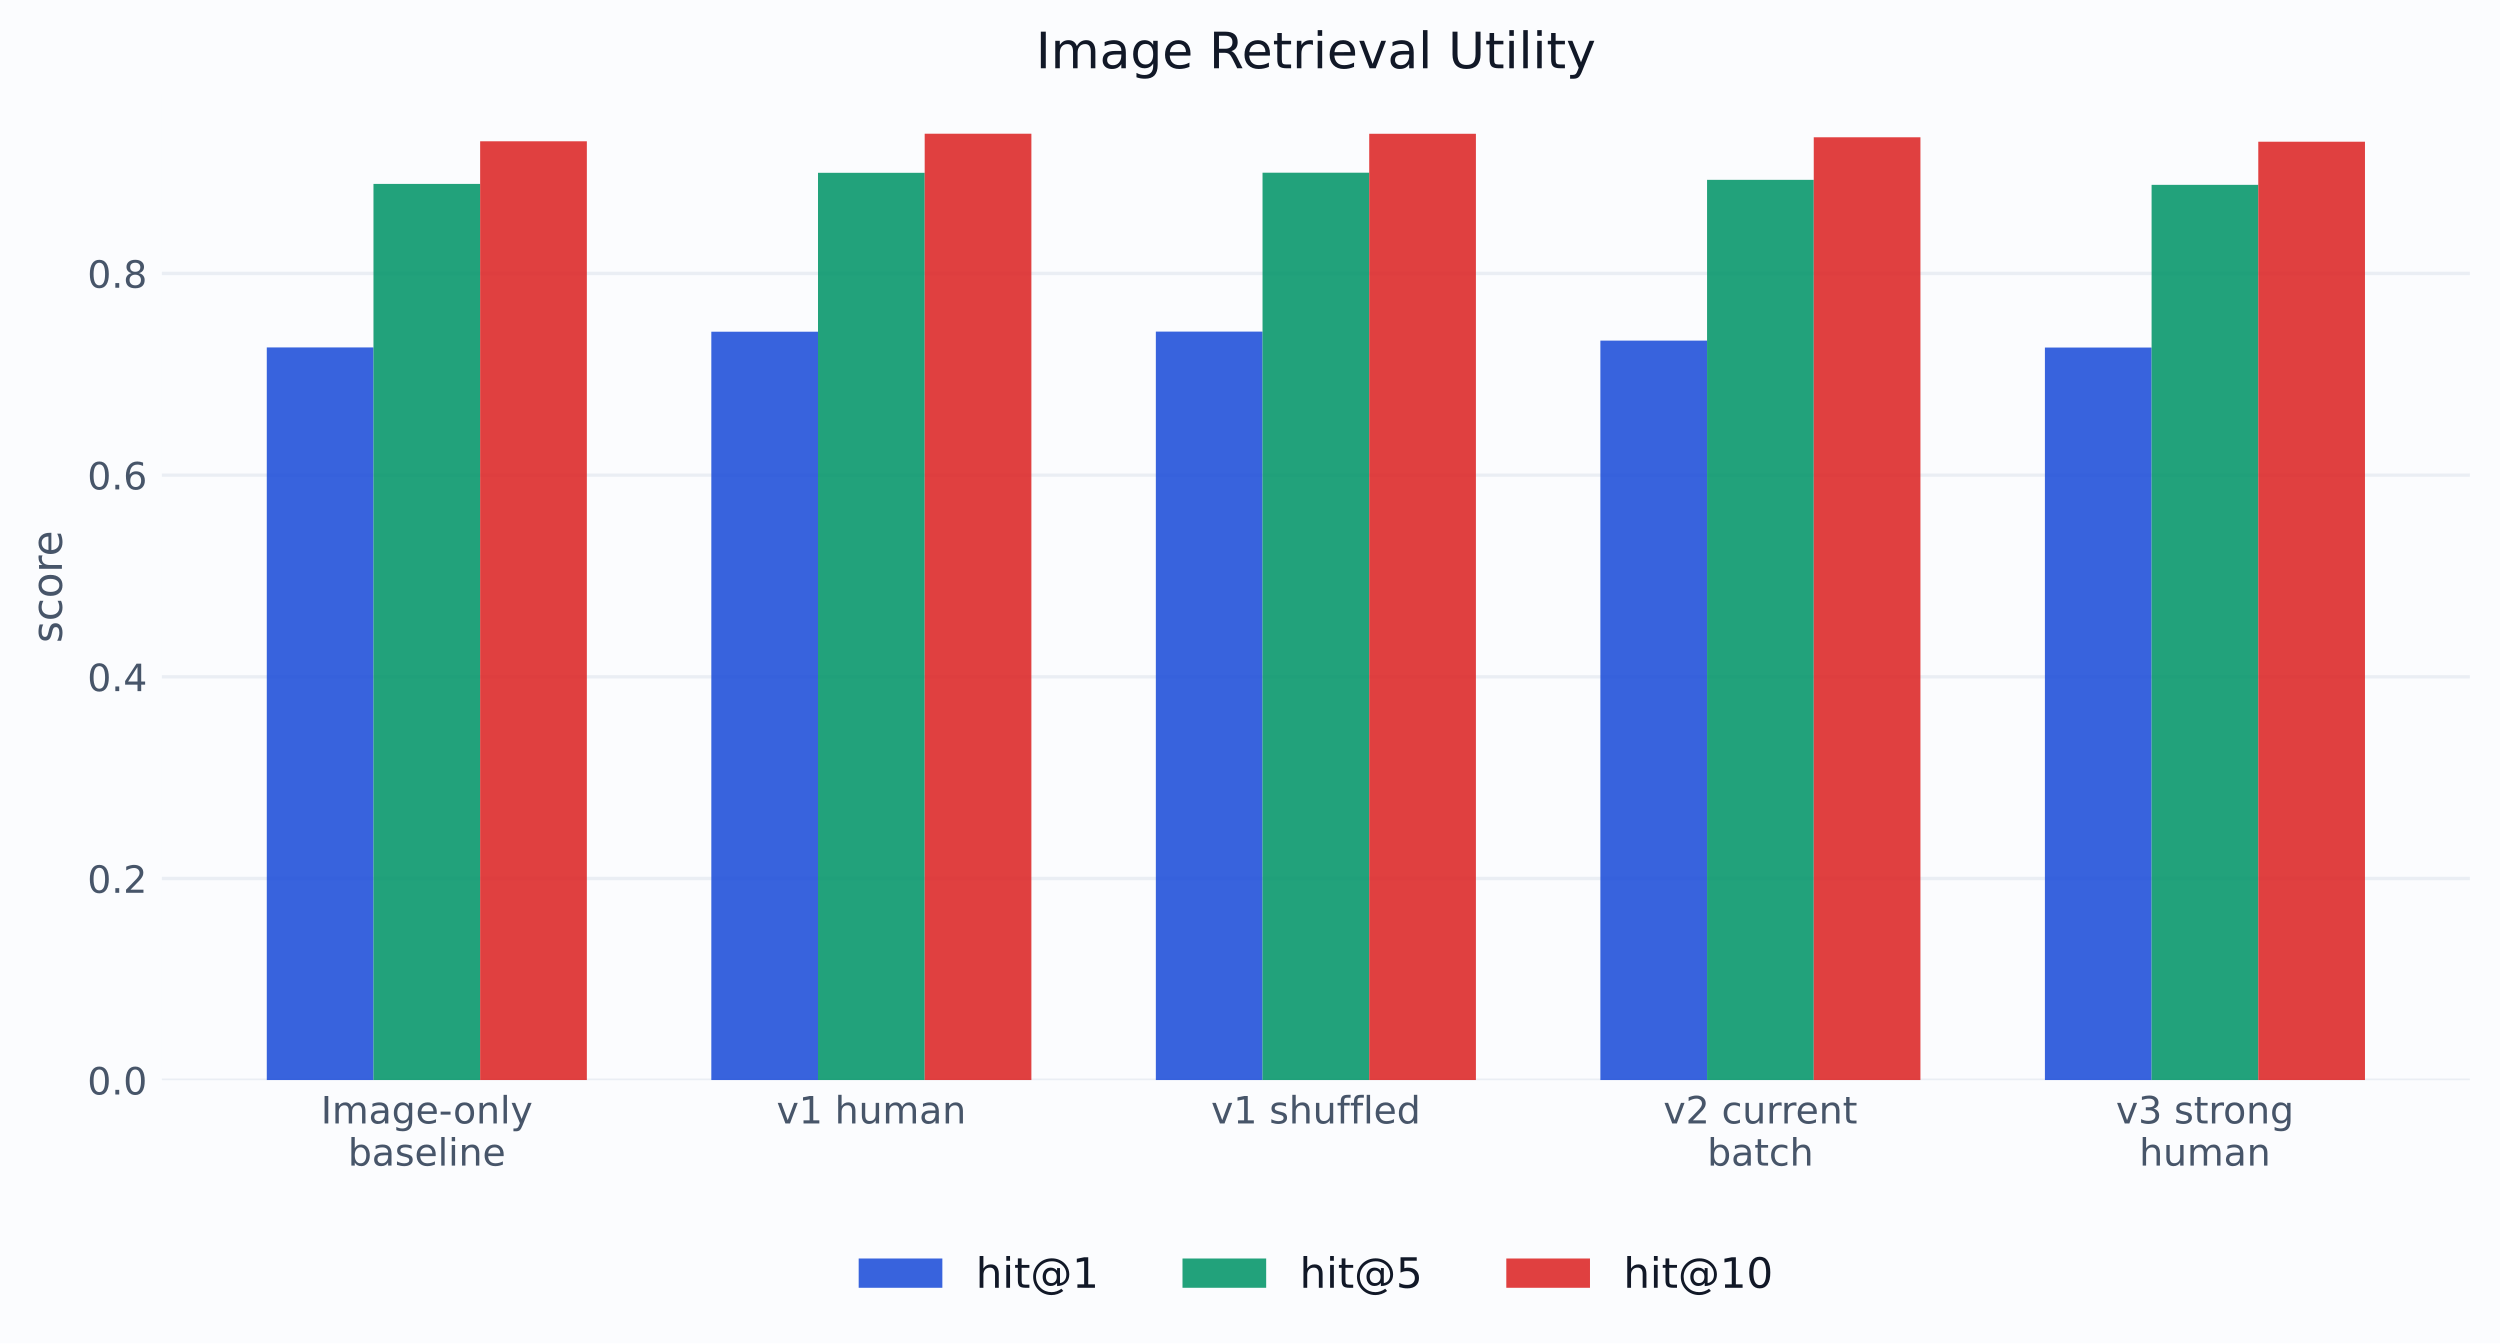
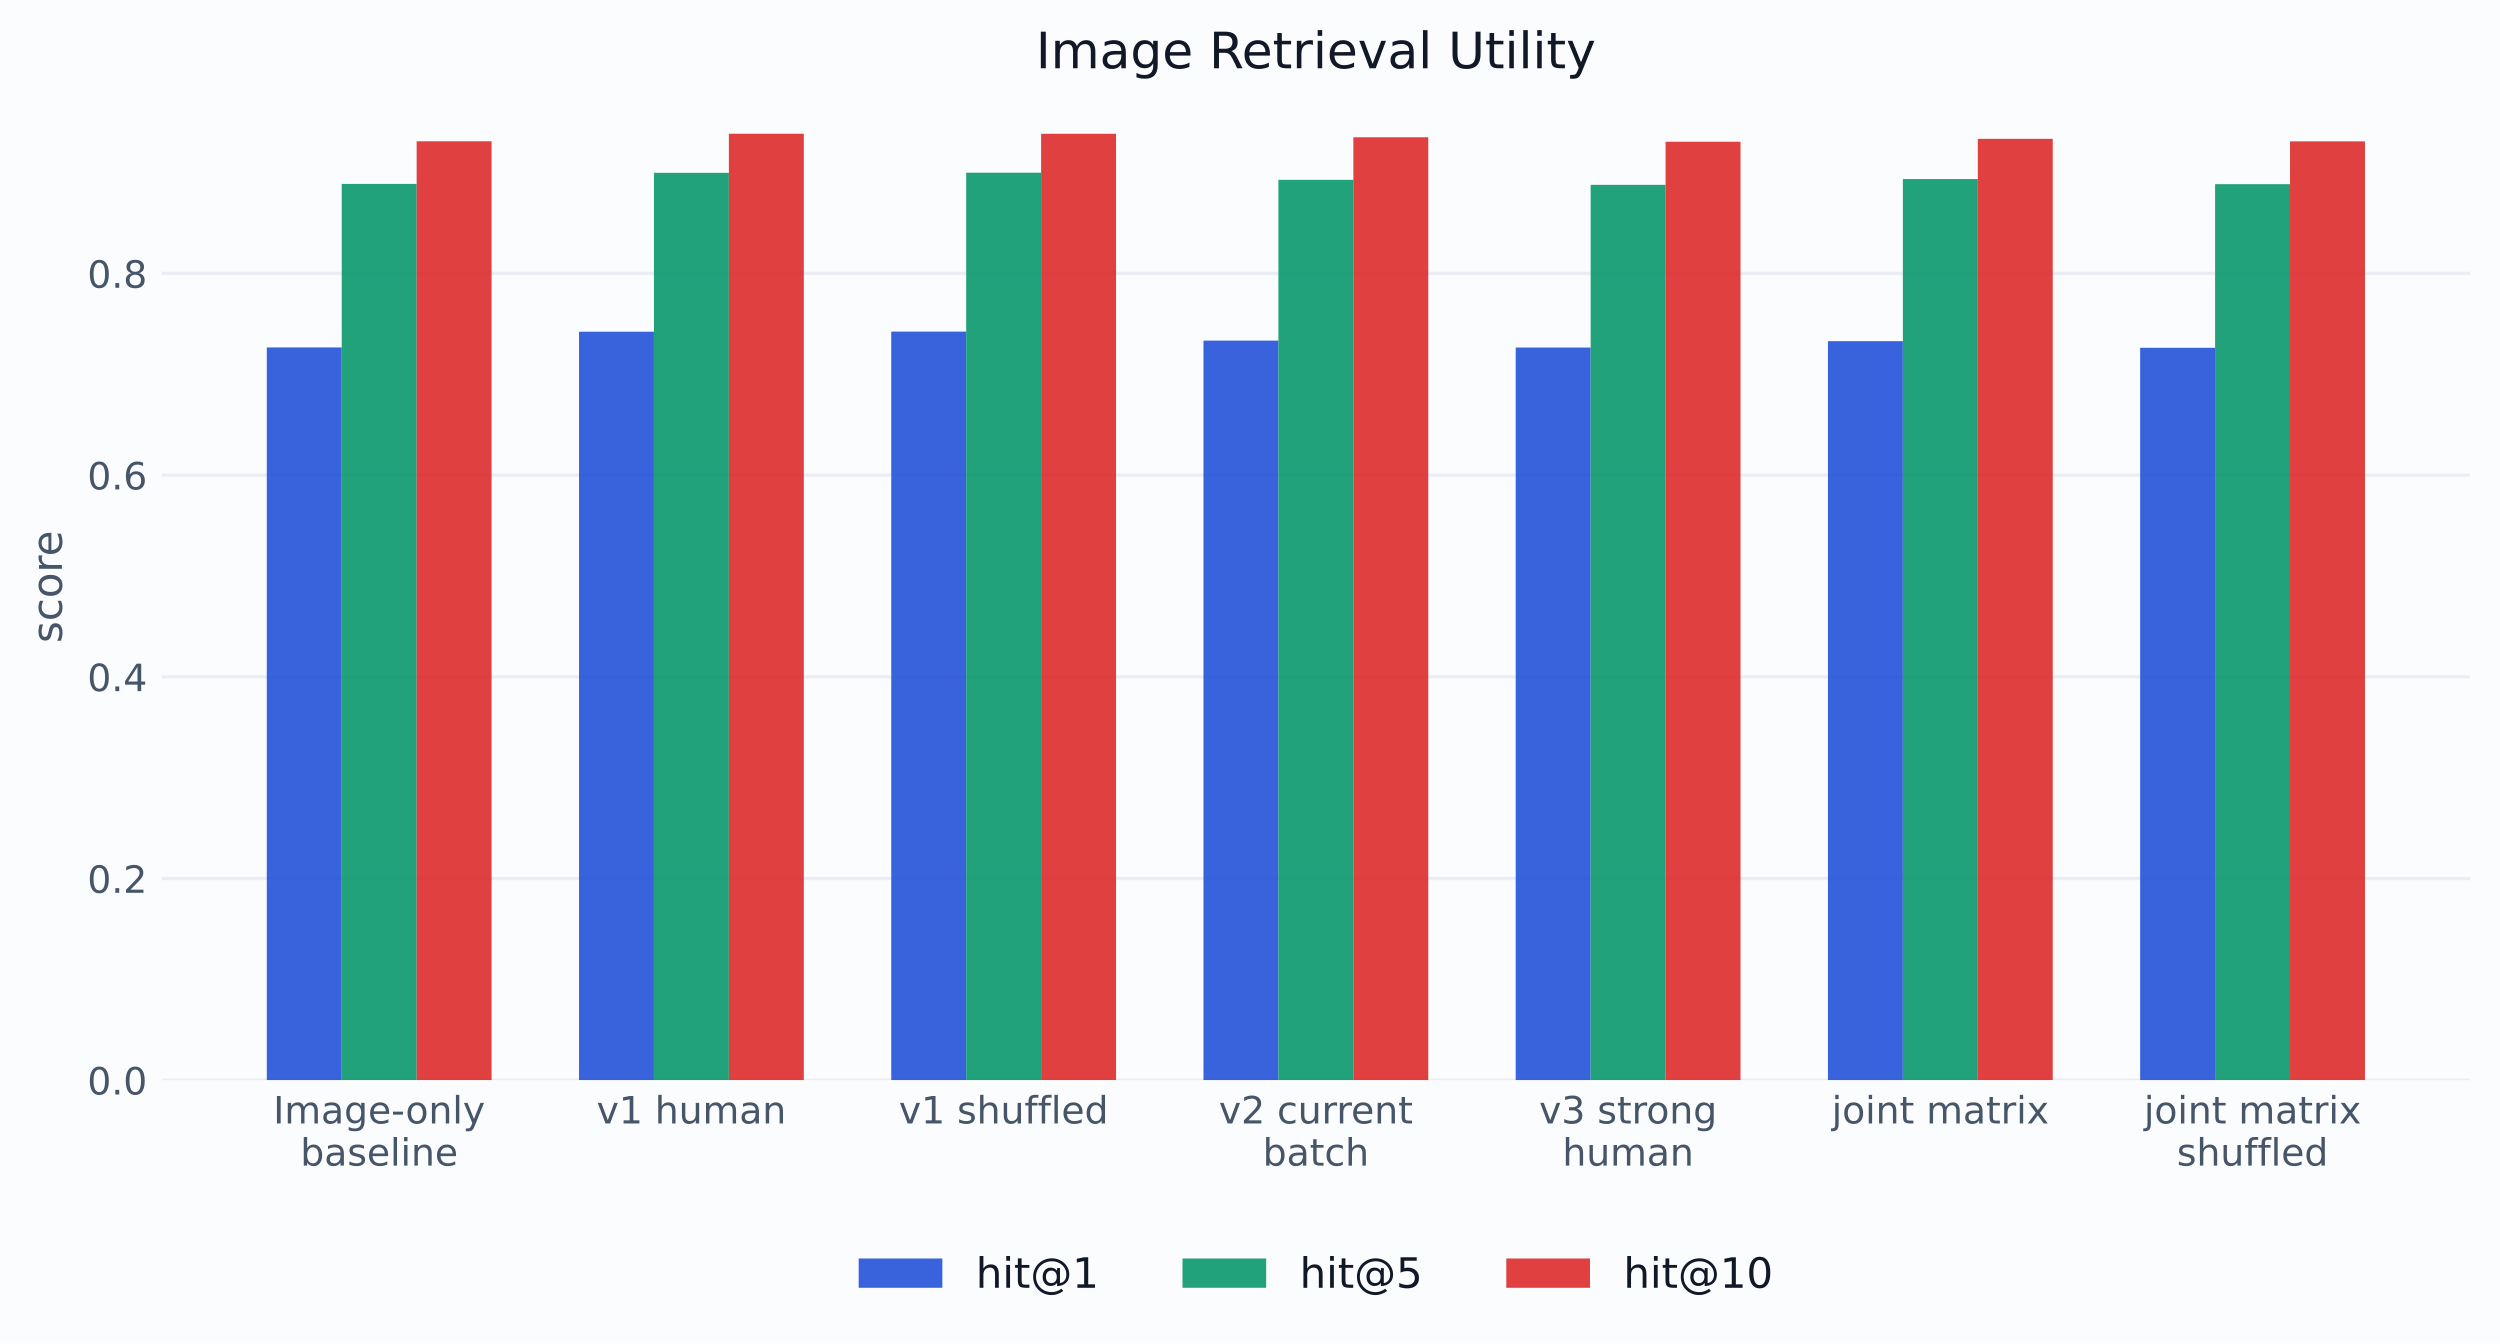
<svg xmlns="http://www.w3.org/2000/svg" xmlns:xlink="http://www.w3.org/1999/xlink" width="597.548pt" height="321.086pt" viewBox="0 0 597.548 321.086" version="1.1">
  <defs>
    <style type="text/css">*{stroke-linejoin: round; stroke-linecap: butt}</style>
  </defs>
  <g id="figure_1">
    <g id="patch_1">
      <path d="M 0 321.086  L 597.548 321.086  L 597.548 0  L 0 0  z " style="fill: #fbfcfe" />
    </g>
    <g id="axes_1">
      <g id="patch_2">
        <path d="M 38.691 258.186  L 590.348 258.186  L 590.348 22.318  L 38.691 22.318  z " style="fill: #fbfcfe" />
      </g>
      <g id="matplotlib.axis_1">
        <g id="xtick_1">
          <g id="line2d_1" />
          <g id="text_1">
-             <g style="fill: #475569" transform="translate(76.69582 268.5248) scale(0.09 -0.09)">
+             <g style="fill: #475569" transform="translate(65.31174 268.5248) scale(0.09 -0.09)">
              <defs>
                <path id="DejaVuSans-49" d="M 628 4666  L 1259 4666  L 1259 0  L 628 0  L 628 4666  z " transform="scale(0.015625)" />
                <path id="DejaVuSans-6d" d="M 3328 2828  Q 3544 3216 3844 3400  Q 4144 3584 4550 3584  Q 5097 3584 5394 3201  Q 5691 2819 5691 2113  L 5691 0  L 5113 0  L 5113 2094  Q 5113 2597 4934 2840  Q 4756 3084 4391 3084  Q 3944 3084 3684 2787  Q 3425 2491 3425 1978  L 3425 0  L 2847 0  L 2847 2094  Q 2847 2600 2669 2842  Q 2491 3084 2119 3084  Q 1678 3084 1418 2786  Q 1159 2488 1159 1978  L 1159 0  L 581 0  L 581 3500  L 1159 3500  L 1159 2956  Q 1356 3278 1631 3431  Q 1906 3584 2284 3584  Q 2666 3584 2933 3390  Q 3200 3197 3328 2828  z " transform="scale(0.015625)" />
                <path id="DejaVuSans-61" d="M 2194 1759  Q 1497 1759 1228 1600  Q 959 1441 959 1056  Q 959 750 1161 570  Q 1363 391 1709 391  Q 2188 391 2477 730  Q 2766 1069 2766 1631  L 2766 1759  L 2194 1759  z M 3341 1997  L 3341 0  L 2766 0  L 2766 531  Q 2569 213 2275 61  Q 1981 -91 1556 -91  Q 1019 -91 701 211  Q 384 513 384 1019  Q 384 1609 779 1909  Q 1175 2209 1959 2209  L 2766 2209  L 2766 2266  Q 2766 2663 2505 2880  Q 2244 3097 1772 3097  Q 1472 3097 1187 3025  Q 903 2953 641 2809  L 641 3341  Q 956 3463 1253 3523  Q 1550 3584 1831 3584  Q 2591 3584 2966 3190  Q 3341 2797 3341 1997  z " transform="scale(0.015625)" />
                <path id="DejaVuSans-67" d="M 2906 1791  Q 2906 2416 2648 2759  Q 2391 3103 1925 3103  Q 1463 3103 1205 2759  Q 947 2416 947 1791  Q 947 1169 1205 825  Q 1463 481 1925 481  Q 2391 481 2648 825  Q 2906 1169 2906 1791  z M 3481 434  Q 3481 -459 3084 -895  Q 2688 -1331 1869 -1331  Q 1566 -1331 1297 -1286  Q 1028 -1241 775 -1147  L 775 -588  Q 1028 -725 1275 -790  Q 1522 -856 1778 -856  Q 2344 -856 2625 -561  Q 2906 -266 2906 331  L 2906 616  Q 2728 306 2450 153  Q 2172 0 1784 0  Q 1141 0 747 490  Q 353 981 353 1791  Q 353 2603 747 3093  Q 1141 3584 1784 3584  Q 2172 3584 2450 3431  Q 2728 3278 2906 2969  L 2906 3500  L 3481 3500  L 3481 434  z " transform="scale(0.015625)" />
                <path id="DejaVuSans-65" d="M 3597 1894  L 3597 1613  L 953 1613  Q 991 1019 1311 708  Q 1631 397 2203 397  Q 2534 397 2845 478  Q 3156 559 3463 722  L 3463 178  Q 3153 47 2828 -22  Q 2503 -91 2169 -91  Q 1331 -91 842 396  Q 353 884 353 1716  Q 353 2575 817 3079  Q 1281 3584 2069 3584  Q 2775 3584 3186 3129  Q 3597 2675 3597 1894  z M 3022 2063  Q 3016 2534 2758 2815  Q 2500 3097 2075 3097  Q 1594 3097 1305 2825  Q 1016 2553 972 2059  L 3022 2063  z " transform="scale(0.015625)" />
                <path id="DejaVuSans-2d" d="M 313 2009  L 1997 2009  L 1997 1497  L 313 1497  L 313 2009  z " transform="scale(0.015625)" />
                <path id="DejaVuSans-6f" d="M 1959 3097  Q 1497 3097 1228 2736  Q 959 2375 959 1747  Q 959 1119 1226 758  Q 1494 397 1959 397  Q 2419 397 2687 759  Q 2956 1122 2956 1747  Q 2956 2369 2687 2733  Q 2419 3097 1959 3097  z M 1959 3584  Q 2709 3584 3137 3096  Q 3566 2609 3566 1747  Q 3566 888 3137 398  Q 2709 -91 1959 -91  Q 1206 -91 779 398  Q 353 888 353 1747  Q 353 2609 779 3096  Q 1206 3584 1959 3584  z " transform="scale(0.015625)" />
                <path id="DejaVuSans-6e" d="M 3513 2113  L 3513 0  L 2938 0  L 2938 2094  Q 2938 2591 2744 2837  Q 2550 3084 2163 3084  Q 1697 3084 1428 2787  Q 1159 2491 1159 1978  L 1159 0  L 581 0  L 581 3500  L 1159 3500  L 1159 2956  Q 1366 3272 1645 3428  Q 1925 3584 2291 3584  Q 2894 3584 3203 3211  Q 3513 2838 3513 2113  z " transform="scale(0.015625)" />
                <path id="DejaVuSans-6c" d="M 603 4863  L 1178 4863  L 1178 0  L 603 0  L 603 4863  z " transform="scale(0.015625)" />
                <path id="DejaVuSans-79" d="M 2059 -325  Q 1816 -950 1584 -1140  Q 1353 -1331 966 -1331  L 506 -1331  L 506 -850  L 844 -850  Q 1081 -850 1212 -737  Q 1344 -625 1503 -206  L 1606 56  L 191 3500  L 800 3500  L 1894 763  L 2988 3500  L 3597 3500  L 2059 -325  z " transform="scale(0.015625)" />
              </defs>
              <use xlink:href="#DejaVuSans-49" />
              <use xlink:href="#DejaVuSans-6d" transform="translate(29.49219 0)" />
              <use xlink:href="#DejaVuSans-61" transform="translate(126.9043 0)" />
              <use xlink:href="#DejaVuSans-67" transform="translate(188.1836 0)" />
              <use xlink:href="#DejaVuSans-65" transform="translate(251.6602 0)" />
              <use xlink:href="#DejaVuSans-2d" transform="translate(313.1836 0)" />
              <use xlink:href="#DejaVuSans-6f" transform="translate(351.1426 0)" />
              <use xlink:href="#DejaVuSans-6e" transform="translate(412.3242 0)" />
              <use xlink:href="#DejaVuSans-6c" transform="translate(475.7031 0)" />
              <use xlink:href="#DejaVuSans-79" transform="translate(503.4863 0)" />
            </g>
-             <g style="fill: #475569" transform="translate(83.16809 278.6028) scale(0.09 -0.09)">
+             <g style="fill: #475569" transform="translate(71.78401 278.6028) scale(0.09 -0.09)">
              <defs>
                <path id="DejaVuSans-62" d="M 3116 1747  Q 3116 2381 2855 2742  Q 2594 3103 2138 3103  Q 1681 3103 1420 2742  Q 1159 2381 1159 1747  Q 1159 1113 1420 752  Q 1681 391 2138 391  Q 2594 391 2855 752  Q 3116 1113 3116 1747  z M 1159 2969  Q 1341 3281 1617 3432  Q 1894 3584 2278 3584  Q 2916 3584 3314 3078  Q 3713 2572 3713 1747  Q 3713 922 3314 415  Q 2916 -91 2278 -91  Q 1894 -91 1617 61  Q 1341 213 1159 525  L 1159 0  L 581 0  L 581 4863  L 1159 4863  L 1159 2969  z " transform="scale(0.015625)" />
                <path id="DejaVuSans-73" d="M 2834 3397  L 2834 2853  Q 2591 2978 2328 3040  Q 2066 3103 1784 3103  Q 1356 3103 1142 2972  Q 928 2841 928 2578  Q 928 2378 1081 2264  Q 1234 2150 1697 2047  L 1894 2003  Q 2506 1872 2764 1633  Q 3022 1394 3022 966  Q 3022 478 2636 193  Q 2250 -91 1575 -91  Q 1294 -91 989 -36  Q 684 19 347 128  L 347 722  Q 666 556 975 473  Q 1284 391 1588 391  Q 1994 391 2212 530  Q 2431 669 2431 922  Q 2431 1156 2273 1281  Q 2116 1406 1581 1522  L 1381 1569  Q 847 1681 609 1914  Q 372 2147 372 2553  Q 372 3047 722 3315  Q 1072 3584 1716 3584  Q 2034 3584 2315 3537  Q 2597 3491 2834 3397  z " transform="scale(0.015625)" />
                <path id="DejaVuSans-69" d="M 603 3500  L 1178 3500  L 1178 0  L 603 0  L 603 3500  z M 603 4863  L 1178 4863  L 1178 4134  L 603 4134  L 603 4863  z " transform="scale(0.015625)" />
              </defs>
              <use xlink:href="#DejaVuSans-62" />
              <use xlink:href="#DejaVuSans-61" transform="translate(63.47656 0)" />
              <use xlink:href="#DejaVuSans-73" transform="translate(124.7559 0)" />
              <use xlink:href="#DejaVuSans-65" transform="translate(176.8555 0)" />
              <use xlink:href="#DejaVuSans-6c" transform="translate(238.3789 0)" />
              <use xlink:href="#DejaVuSans-69" transform="translate(266.1621 0)" />
              <use xlink:href="#DejaVuSans-6e" transform="translate(293.9453 0)" />
              <use xlink:href="#DejaVuSans-65" transform="translate(357.3242 0)" />
            </g>
          </g>
        </g>
        <g id="xtick_2">
          <g id="line2d_2" />
          <g id="text_2">
-             <g style="fill: #475569" transform="translate(185.6149 268.5248) scale(0.09 -0.09)">
+             <g style="fill: #475569" transform="translate(142.6083 268.5248) scale(0.09 -0.09)">
              <defs>
                <path id="DejaVuSans-76" d="M 191 3500  L 800 3500  L 1894 563  L 2988 3500  L 3597 3500  L 2284 0  L 1503 0  L 191 3500  z " transform="scale(0.015625)" />
                <path id="DejaVuSans-31" d="M 794 531  L 1825 531  L 1825 4091  L 703 3866  L 703 4441  L 1819 4666  L 2450 4666  L 2450 531  L 3481 531  L 3481 0  L 794 0  L 794 531  z " transform="scale(0.015625)" />
                <path id="DejaVuSans-20" transform="scale(0.015625)" />
                <path id="DejaVuSans-68" d="M 3513 2113  L 3513 0  L 2938 0  L 2938 2094  Q 2938 2591 2744 2837  Q 2550 3084 2163 3084  Q 1697 3084 1428 2787  Q 1159 2491 1159 1978  L 1159 0  L 581 0  L 581 4863  L 1159 4863  L 1159 2956  Q 1366 3272 1645 3428  Q 1925 3584 2291 3584  Q 2894 3584 3203 3211  Q 3513 2838 3513 2113  z " transform="scale(0.015625)" />
                <path id="DejaVuSans-75" d="M 544 1381  L 544 3500  L 1119 3500  L 1119 1403  Q 1119 906 1312 657  Q 1506 409 1894 409  Q 2359 409 2629 706  Q 2900 1003 2900 1516  L 2900 3500  L 3475 3500  L 3475 0  L 2900 0  L 2900 538  Q 2691 219 2414 64  Q 2138 -91 1772 -91  Q 1169 -91 856 284  Q 544 659 544 1381  z M 1991 3584  L 1991 3584  z " transform="scale(0.015625)" />
              </defs>
              <use xlink:href="#DejaVuSans-76" />
              <use xlink:href="#DejaVuSans-31" transform="translate(59.17969 0)" />
              <use xlink:href="#DejaVuSans-20" transform="translate(122.8027 0)" />
              <use xlink:href="#DejaVuSans-68" transform="translate(154.5898 0)" />
              <use xlink:href="#DejaVuSans-75" transform="translate(217.9688 0)" />
              <use xlink:href="#DejaVuSans-6d" transform="translate(281.3477 0)" />
              <use xlink:href="#DejaVuSans-61" transform="translate(378.7598 0)" />
              <use xlink:href="#DejaVuSans-6e" transform="translate(440.0391 0)" />
            </g>
          </g>
        </g>
        <g id="xtick_3">
          <g id="line2d_3" />
          <g id="text_3">
-             <g style="fill: #475569" transform="translate(289.4707 268.5248) scale(0.09 -0.09)">
+             <g style="fill: #475569" transform="translate(214.8417 268.5248) scale(0.09 -0.09)">
              <defs>
                <path id="DejaVuSans-66" d="M 2375 4863  L 2375 4384  L 1825 4384  Q 1516 4384 1395 4259  Q 1275 4134 1275 3809  L 1275 3500  L 2222 3500  L 2222 3053  L 1275 3053  L 1275 0  L 697 0  L 697 3053  L 147 3053  L 147 3500  L 697 3500  L 697 3744  Q 697 4328 969 4595  Q 1241 4863 1831 4863  L 2375 4863  z " transform="scale(0.015625)" />
                <path id="DejaVuSans-64" d="M 2906 2969  L 2906 4863  L 3481 4863  L 3481 0  L 2906 0  L 2906 525  Q 2725 213 2448 61  Q 2172 -91 1784 -91  Q 1150 -91 751 415  Q 353 922 353 1747  Q 353 2572 751 3078  Q 1150 3584 1784 3584  Q 2172 3584 2448 3432  Q 2725 3281 2906 2969  z M 947 1747  Q 947 1113 1208 752  Q 1469 391 1925 391  Q 2381 391 2643 752  Q 2906 1113 2906 1747  Q 2906 2381 2643 2742  Q 2381 3103 1925 3103  Q 1469 3103 1208 2742  Q 947 2381 947 1747  z " transform="scale(0.015625)" />
              </defs>
              <use xlink:href="#DejaVuSans-76" />
              <use xlink:href="#DejaVuSans-31" transform="translate(59.17969 0)" />
              <use xlink:href="#DejaVuSans-20" transform="translate(122.8027 0)" />
              <use xlink:href="#DejaVuSans-73" transform="translate(154.5898 0)" />
              <use xlink:href="#DejaVuSans-68" transform="translate(206.6895 0)" />
              <use xlink:href="#DejaVuSans-75" transform="translate(270.0684 0)" />
              <use xlink:href="#DejaVuSans-66" transform="translate(333.4473 0)" />
              <use xlink:href="#DejaVuSans-66" transform="translate(368.6523 0)" />
              <use xlink:href="#DejaVuSans-6c" transform="translate(403.8574 0)" />
              <use xlink:href="#DejaVuSans-65" transform="translate(431.6406 0)" />
              <use xlink:href="#DejaVuSans-64" transform="translate(493.1641 0)" />
            </g>
          </g>
        </g>
        <g id="xtick_4">
          <g id="line2d_4" />
          <g id="text_4">
-             <g style="fill: #475569" transform="translate(397.5832 268.5248) scale(0.09 -0.09)">
+             <g style="fill: #475569" transform="translate(291.3319 268.5248) scale(0.09 -0.09)">
              <defs>
                <path id="DejaVuSans-32" d="M 1228 531  L 3431 531  L 3431 0  L 469 0  L 469 531  Q 828 903 1448 1529  Q 2069 2156 2228 2338  Q 2531 2678 2651 2914  Q 2772 3150 2772 3378  Q 2772 3750 2511 3984  Q 2250 4219 1831 4219  Q 1534 4219 1204 4116  Q 875 4013 500 3803  L 500 4441  Q 881 4594 1212 4672  Q 1544 4750 1819 4750  Q 2544 4750 2975 4387  Q 3406 4025 3406 3419  Q 3406 3131 3298 2873  Q 3191 2616 2906 2266  Q 2828 2175 2409 1742  Q 1991 1309 1228 531  z " transform="scale(0.015625)" />
                <path id="DejaVuSans-63" d="M 3122 3366  L 3122 2828  Q 2878 2963 2633 3030  Q 2388 3097 2138 3097  Q 1578 3097 1268 2742  Q 959 2388 959 1747  Q 959 1106 1268 751  Q 1578 397 2138 397  Q 2388 397 2633 464  Q 2878 531 3122 666  L 3122 134  Q 2881 22 2623 -34  Q 2366 -91 2075 -91  Q 1284 -91 818 406  Q 353 903 353 1747  Q 353 2603 823 3093  Q 1294 3584 2113 3584  Q 2378 3584 2631 3529  Q 2884 3475 3122 3366  z " transform="scale(0.015625)" />
                <path id="DejaVuSans-72" d="M 2631 2963  Q 2534 3019 2420 3045  Q 2306 3072 2169 3072  Q 1681 3072 1420 2755  Q 1159 2438 1159 1844  L 1159 0  L 581 0  L 581 3500  L 1159 3500  L 1159 2956  Q 1341 3275 1631 3429  Q 1922 3584 2338 3584  Q 2397 3584 2469 3576  Q 2541 3569 2628 3553  L 2631 2963  z " transform="scale(0.015625)" />
                <path id="DejaVuSans-74" d="M 1172 4494  L 1172 3500  L 2356 3500  L 2356 3053  L 1172 3053  L 1172 1153  Q 1172 725 1289 603  Q 1406 481 1766 481  L 2356 481  L 2356 0  L 1766 0  Q 1100 0 847 248  Q 594 497 594 1153  L 594 3053  L 172 3053  L 172 3500  L 594 3500  L 594 4494  L 1172 4494  z " transform="scale(0.015625)" />
              </defs>
              <use xlink:href="#DejaVuSans-76" />
              <use xlink:href="#DejaVuSans-32" transform="translate(59.17969 0)" />
              <use xlink:href="#DejaVuSans-20" transform="translate(122.8027 0)" />
              <use xlink:href="#DejaVuSans-63" transform="translate(154.5898 0)" />
              <use xlink:href="#DejaVuSans-75" transform="translate(209.5703 0)" />
              <use xlink:href="#DejaVuSans-72" transform="translate(272.9492 0)" />
              <use xlink:href="#DejaVuSans-72" transform="translate(312.3125 0)" />
              <use xlink:href="#DejaVuSans-65" transform="translate(351.1758 0)" />
              <use xlink:href="#DejaVuSans-6e" transform="translate(412.6992 0)" />
              <use xlink:href="#DejaVuSans-74" transform="translate(476.0781 0)" />
            </g>
-             <g style="fill: #475569" transform="translate(408.0661 278.6028) scale(0.09 -0.09)">
+             <g style="fill: #475569" transform="translate(301.8147 278.6028) scale(0.09 -0.09)">
              <use xlink:href="#DejaVuSans-62" />
              <use xlink:href="#DejaVuSans-61" transform="translate(63.47656 0)" />
              <use xlink:href="#DejaVuSans-74" transform="translate(124.7559 0)" />
              <use xlink:href="#DejaVuSans-63" transform="translate(163.9648 0)" />
              <use xlink:href="#DejaVuSans-68" transform="translate(218.9453 0)" />
            </g>
          </g>
        </g>
        <g id="xtick_5">
          <g id="line2d_5" />
          <g id="text_5">
-             <g style="fill: #475569" transform="translate(505.7464 268.5248) scale(0.09 -0.09)">
+             <g style="fill: #475569" transform="translate(367.8726 268.5248) scale(0.09 -0.09)">
              <defs>
                <path id="DejaVuSans-33" d="M 2597 2516  Q 3050 2419 3304 2112  Q 3559 1806 3559 1356  Q 3559 666 3084 287  Q 2609 -91 1734 -91  Q 1441 -91 1130 -33  Q 819 25 488 141  L 488 750  Q 750 597 1062 519  Q 1375 441 1716 441  Q 2309 441 2620 675  Q 2931 909 2931 1356  Q 2931 1769 2642 2001  Q 2353 2234 1838 2234  L 1294 2234  L 1294 2753  L 1863 2753  Q 2328 2753 2575 2939  Q 2822 3125 2822 3475  Q 2822 3834 2567 4026  Q 2313 4219 1838 4219  Q 1578 4219 1281 4162  Q 984 4106 628 3988  L 628 4550  Q 988 4650 1302 4700  Q 1616 4750 1894 4750  Q 2613 4750 3031 4423  Q 3450 4097 3450 3541  Q 3450 3153 3228 2886  Q 3006 2619 2597 2516  z " transform="scale(0.015625)" />
              </defs>
              <use xlink:href="#DejaVuSans-76" />
              <use xlink:href="#DejaVuSans-33" transform="translate(59.17969 0)" />
              <use xlink:href="#DejaVuSans-20" transform="translate(122.8027 0)" />
              <use xlink:href="#DejaVuSans-73" transform="translate(154.5898 0)" />
              <use xlink:href="#DejaVuSans-74" transform="translate(206.6895 0)" />
              <use xlink:href="#DejaVuSans-72" transform="translate(245.8984 0)" />
              <use xlink:href="#DejaVuSans-6f" transform="translate(284.7617 0)" />
              <use xlink:href="#DejaVuSans-6e" transform="translate(345.9434 0)" />
              <use xlink:href="#DejaVuSans-67" transform="translate(409.3223 0)" />
            </g>
-             <g style="fill: #475569" transform="translate(511.3257 278.6028) scale(0.09 -0.09)">
+             <g style="fill: #475569" transform="translate(373.4519 278.6028) scale(0.09 -0.09)">
              <use xlink:href="#DejaVuSans-68" />
              <use xlink:href="#DejaVuSans-75" transform="translate(63.37891 0)" />
              <use xlink:href="#DejaVuSans-6d" transform="translate(126.7578 0)" />
              <use xlink:href="#DejaVuSans-61" transform="translate(224.1699 0)" />
              <use xlink:href="#DejaVuSans-6e" transform="translate(285.4492 0)" />
            </g>
          </g>
        </g>
+         <g id="xtick_6">
+           <g id="line2d_6" />
+           <g id="text_6">
+             <g style="fill: #475569" transform="translate(437.8089 268.5248) scale(0.09 -0.09)">
+               <defs>
+                 <path id="DejaVuSans-6a" d="M 603 3500  L 1178 3500  L 1178 -63  Q 1178 -731 923 -1031  Q 669 -1331 103 -1331  L -116 -1331  L -116 -844  L 38 -844  Q 366 -844 484 -692  Q 603 -541 603 -63  L 603 3500  z M 603 4863  L 1178 4863  L 1178 4134  L 603 4134  L 603 4863  z " transform="scale(0.015625)" />
+                 <path id="DejaVuSans-78" d="M 3513 3500  L 2247 1797  L 3578 0  L 2900 0  L 1881 1375  L 863 0  L 184 0  L 1544 1831  L 300 3500  L 978 3500  L 1906 2253  L 2834 3500  L 3513 3500  z " transform="scale(0.015625)" />
+               </defs>
+               <use xlink:href="#DejaVuSans-6a" />
+               <use xlink:href="#DejaVuSans-6f" transform="translate(27.7832 0)" />
+               <use xlink:href="#DejaVuSans-69" transform="translate(88.96484 0)" />
+               <use xlink:href="#DejaVuSans-6e" transform="translate(116.748 0)" />
+               <use xlink:href="#DejaVuSans-74" transform="translate(180.127 0)" />
+               <use xlink:href="#DejaVuSans-20" transform="translate(219.3359 0)" />
+               <use xlink:href="#DejaVuSans-6d" transform="translate(251.123 0)" />
+               <use xlink:href="#DejaVuSans-61" transform="translate(348.5352 0)" />
+               <use xlink:href="#DejaVuSans-74" transform="translate(409.8145 0)" />
+               <use xlink:href="#DejaVuSans-72" transform="translate(449.0234 0)" />
+               <use xlink:href="#DejaVuSans-69" transform="translate(490.1367 0)" />
+               <use xlink:href="#DejaVuSans-78" transform="translate(517.9199 0)" />
+             </g>
+           </g>
+         </g>
+         <g id="xtick_7">
+           <g id="line2d_7" />
+           <g id="text_7">
+             <g style="fill: #475569" transform="translate(512.4378 268.5248) scale(0.09 -0.09)">
+               <use xlink:href="#DejaVuSans-6a" />
+               <use xlink:href="#DejaVuSans-6f" transform="translate(27.7832 0)" />
+               <use xlink:href="#DejaVuSans-69" transform="translate(88.96484 0)" />
+               <use xlink:href="#DejaVuSans-6e" transform="translate(116.748 0)" />
+               <use xlink:href="#DejaVuSans-74" transform="translate(180.127 0)" />
+               <use xlink:href="#DejaVuSans-20" transform="translate(219.3359 0)" />
+               <use xlink:href="#DejaVuSans-6d" transform="translate(251.123 0)" />
+               <use xlink:href="#DejaVuSans-61" transform="translate(348.5352 0)" />
+               <use xlink:href="#DejaVuSans-74" transform="translate(409.8145 0)" />
+               <use xlink:href="#DejaVuSans-72" transform="translate(449.0234 0)" />
+               <use xlink:href="#DejaVuSans-69" transform="translate(490.1367 0)" />
+               <use xlink:href="#DejaVuSans-78" transform="translate(517.9199 0)" />
+             </g>
+             <g style="fill: #475569" transform="translate(520.3142 278.6028) scale(0.09 -0.09)">
+               <use xlink:href="#DejaVuSans-73" />
+               <use xlink:href="#DejaVuSans-68" transform="translate(52.09961 0)" />
+               <use xlink:href="#DejaVuSans-75" transform="translate(115.4785 0)" />
+               <use xlink:href="#DejaVuSans-66" transform="translate(178.8574 0)" />
+               <use xlink:href="#DejaVuSans-66" transform="translate(214.0625 0)" />
+               <use xlink:href="#DejaVuSans-6c" transform="translate(249.2676 0)" />
+               <use xlink:href="#DejaVuSans-65" transform="translate(277.0508 0)" />
+               <use xlink:href="#DejaVuSans-64" transform="translate(338.5742 0)" />
+             </g>
+           </g>
+         </g>
      </g>
      <g id="matplotlib.axis_2">
        <g id="ytick_1">
-           <g id="line2d_6">
-             <path d="M 38.691 258.186  L 590.348 258.186  " clip-path="url(#p2b78f7bb7d)" style="fill: none; stroke: #cbd5e1; stroke-opacity: 0.35; stroke-width: 0.8; stroke-linecap: square" />
-           </g>
-           <g id="line2d_7" />
-           <g id="text_6">
+           <g id="line2d_8">
+             <path d="M 38.691 258.186  L 590.348 258.186  " clip-path="url(#p7d36e463f2)" style="fill: none; stroke: #cbd5e1; stroke-opacity: 0.35; stroke-width: 0.8; stroke-linecap: square" />
+           </g>
+           <g id="line2d_9" />
+           <g id="text_8">
            <g style="fill: #475569" transform="translate(20.87813 261.6055) scale(0.09 -0.09)">
              <defs>
                <path id="DejaVuSans-30" d="M 2034 4250  Q 1547 4250 1301 3770  Q 1056 3291 1056 2328  Q 1056 1369 1301 889  Q 1547 409 2034 409  Q 2525 409 2770 889  Q 3016 1369 3016 2328  Q 3016 3291 2770 3770  Q 2525 4250 2034 4250  z M 2034 4750  Q 2819 4750 3233 4129  Q 3647 3509 3647 2328  Q 3647 1150 3233 529  Q 2819 -91 2034 -91  Q 1250 -91 836 529  Q 422 1150 422 2328  Q 422 3509 836 4129  Q 1250 4750 2034 4750  z " transform="scale(0.015625)" />
                <path id="DejaVuSans-2e" d="M 684 794  L 1344 794  L 1344 0  L 684 0  L 684 794  z " transform="scale(0.015625)" />
              </defs>
              <use xlink:href="#DejaVuSans-30" />
              <use xlink:href="#DejaVuSans-2e" transform="translate(63.62305 0)" />
              <use xlink:href="#DejaVuSans-30" transform="translate(95.41016 0)" />
            </g>
          </g>
        </g>
        <g id="ytick_2">
-           <g id="line2d_8">
-             <path d="M 38.691 209.979  L 590.348 209.979  " clip-path="url(#p2b78f7bb7d)" style="fill: none; stroke: #cbd5e1; stroke-opacity: 0.35; stroke-width: 0.8; stroke-linecap: square" />
-           </g>
-           <g id="line2d_9" />
-           <g id="text_7">
+           <g id="line2d_10">
+             <path d="M 38.691 209.979  L 590.348 209.979  " clip-path="url(#p7d36e463f2)" style="fill: none; stroke: #cbd5e1; stroke-opacity: 0.35; stroke-width: 0.8; stroke-linecap: square" />
+           </g>
+           <g id="line2d_11" />
+           <g id="text_9">
            <g style="fill: #475569" transform="translate(20.87813 213.3982) scale(0.09 -0.09)">
              <use xlink:href="#DejaVuSans-30" />
              <use xlink:href="#DejaVuSans-2e" transform="translate(63.62305 0)" />
              <use xlink:href="#DejaVuSans-32" transform="translate(95.41016 0)" />
            </g>
          </g>
        </g>
        <g id="ytick_3">
-           <g id="line2d_10">
-             <path d="M 38.691 161.772  L 590.348 161.772  " clip-path="url(#p2b78f7bb7d)" style="fill: none; stroke: #cbd5e1; stroke-opacity: 0.35; stroke-width: 0.8; stroke-linecap: square" />
-           </g>
-           <g id="line2d_11" />
-           <g id="text_8">
+           <g id="line2d_12">
+             <path d="M 38.691 161.772  L 590.348 161.772  " clip-path="url(#p7d36e463f2)" style="fill: none; stroke: #cbd5e1; stroke-opacity: 0.35; stroke-width: 0.8; stroke-linecap: square" />
+           </g>
+           <g id="line2d_13" />
+           <g id="text_10">
            <g style="fill: #475569" transform="translate(20.87813 165.1909) scale(0.09 -0.09)">
              <defs>
                <path id="DejaVuSans-34" d="M 2419 4116  L 825 1625  L 2419 1625  L 2419 4116  z M 2253 4666  L 3047 4666  L 3047 1625  L 3713 1625  L 3713 1100  L 3047 1100  L 3047 0  L 2419 0  L 2419 1100  L 313 1100  L 313 1709  L 2253 4666  z " transform="scale(0.015625)" />
              </defs>
              <use xlink:href="#DejaVuSans-30" />
              <use xlink:href="#DejaVuSans-2e" transform="translate(63.62305 0)" />
              <use xlink:href="#DejaVuSans-34" transform="translate(95.41016 0)" />
            </g>
          </g>
        </g>
        <g id="ytick_4">
-           <g id="line2d_12">
-             <path d="M 38.691 113.564  L 590.348 113.564  " clip-path="url(#p2b78f7bb7d)" style="fill: none; stroke: #cbd5e1; stroke-opacity: 0.35; stroke-width: 0.8; stroke-linecap: square" />
-           </g>
-           <g id="line2d_13" />
-           <g id="text_9">
+           <g id="line2d_14">
+             <path d="M 38.691 113.564  L 590.348 113.564  " clip-path="url(#p7d36e463f2)" style="fill: none; stroke: #cbd5e1; stroke-opacity: 0.35; stroke-width: 0.8; stroke-linecap: square" />
+           </g>
+           <g id="line2d_15" />
+           <g id="text_11">
            <g style="fill: #475569" transform="translate(20.87813 116.9836) scale(0.09 -0.09)">
              <defs>
                <path id="DejaVuSans-36" d="M 2113 2584  Q 1688 2584 1439 2293  Q 1191 2003 1191 1497  Q 1191 994 1439 701  Q 1688 409 2113 409  Q 2538 409 2786 701  Q 3034 994 3034 1497  Q 3034 2003 2786 2293  Q 2538 2584 2113 2584  z M 3366 4563  L 3366 3988  Q 3128 4100 2886 4159  Q 2644 4219 2406 4219  Q 1781 4219 1451 3797  Q 1122 3375 1075 2522  Q 1259 2794 1537 2939  Q 1816 3084 2150 3084  Q 2853 3084 3261 2657  Q 3669 2231 3669 1497  Q 3669 778 3244 343  Q 2819 -91 2113 -91  Q 1303 -91 875 529  Q 447 1150 447 2328  Q 447 3434 972 4092  Q 1497 4750 2381 4750  Q 2619 4750 2861 4703  Q 3103 4656 3366 4563  z " transform="scale(0.015625)" />
              </defs>
              <use xlink:href="#DejaVuSans-30" />
              <use xlink:href="#DejaVuSans-2e" transform="translate(63.62305 0)" />
              <use xlink:href="#DejaVuSans-36" transform="translate(95.41016 0)" />
            </g>
          </g>
        </g>
        <g id="ytick_5">
-           <g id="line2d_14">
-             <path d="M 38.691 65.357  L 590.348 65.357  " clip-path="url(#p2b78f7bb7d)" style="fill: none; stroke: #cbd5e1; stroke-opacity: 0.35; stroke-width: 0.8; stroke-linecap: square" />
-           </g>
-           <g id="line2d_15" />
-           <g id="text_10">
+           <g id="line2d_16">
+             <path d="M 38.691 65.357  L 590.348 65.357  " clip-path="url(#p7d36e463f2)" style="fill: none; stroke: #cbd5e1; stroke-opacity: 0.35; stroke-width: 0.8; stroke-linecap: square" />
+           </g>
+           <g id="line2d_17" />
+           <g id="text_12">
            <g style="fill: #475569" transform="translate(20.87813 68.77625) scale(0.09 -0.09)">
              <defs>
                <path id="DejaVuSans-38" d="M 2034 2216  Q 1584 2216 1326 1975  Q 1069 1734 1069 1313  Q 1069 891 1326 650  Q 1584 409 2034 409  Q 2484 409 2743 651  Q 3003 894 3003 1313  Q 3003 1734 2745 1975  Q 2488 2216 2034 2216  z M 1403 2484  Q 997 2584 770 2862  Q 544 3141 544 3541  Q 544 4100 942 4425  Q 1341 4750 2034 4750  Q 2731 4750 3128 4425  Q 3525 4100 3525 3541  Q 3525 3141 3298 2862  Q 3072 2584 2669 2484  Q 3125 2378 3379 2068  Q 3634 1759 3634 1313  Q 3634 634 3220 271  Q 2806 -91 2034 -91  Q 1263 -91 848 271  Q 434 634 434 1313  Q 434 1759 690 2068  Q 947 2378 1403 2484  z M 1172 3481  Q 1172 3119 1398 2916  Q 1625 2713 2034 2713  Q 2441 2713 2670 2916  Q 2900 3119 2900 3481  Q 2900 3844 2670 4047  Q 2441 4250 2034 4250  Q 1625 4250 1398 4047  Q 1172 3844 1172 3481  z " transform="scale(0.015625)" />
              </defs>
              <use xlink:href="#DejaVuSans-30" />
              <use xlink:href="#DejaVuSans-2e" transform="translate(63.62305 0)" />
              <use xlink:href="#DejaVuSans-38" transform="translate(95.41016 0)" />
            </g>
          </g>
        </g>
-         <g id="text_11">
+         <g id="text_13">
          <g style="fill: #475569" transform="translate(14.79844 153.685) rotate(-90) scale(0.1 -0.1)">
            <use xlink:href="#DejaVuSans-73" />
            <use xlink:href="#DejaVuSans-63" transform="translate(52.09961 0)" />
            <use xlink:href="#DejaVuSans-6f" transform="translate(107.0801 0)" />
            <use xlink:href="#DejaVuSans-72" transform="translate(168.2617 0)" />
            <use xlink:href="#DejaVuSans-65" transform="translate(207.125 0)" />
          </g>
        </g>
      </g>
      <g id="patch_3">
-         <path d="M 63.766 258.186  L 89.267 258.186  L 89.267 83.044  L 63.766 83.044  z " clip-path="url(#p2b78f7bb7d)" style="fill: #1d4ed8; opacity: 0.88" />
+         <path d="M 63.766 258.186  L 81.677 258.186  L 81.677 83.044  L 63.766 83.044  z " clip-path="url(#p7d36e463f2)" style="fill: #1d4ed8; opacity: 0.88" />
      </g>
      <g id="patch_4">
-         <path d="M 170.018 258.186  L 195.518 258.186  L 195.518 79.286  L 170.018 79.286  z " clip-path="url(#p2b78f7bb7d)" style="fill: #1d4ed8; opacity: 0.88" />
+         <path d="M 138.395 258.186  L 156.306 258.186  L 156.306 79.286  L 138.395 79.286  z " clip-path="url(#p7d36e463f2)" style="fill: #1d4ed8; opacity: 0.88" />
      </g>
      <g id="patch_5">
-         <path d="M 276.269 258.186  L 301.769 258.186  L 301.769 79.26  L 276.269 79.26  z " clip-path="url(#p2b78f7bb7d)" style="fill: #1d4ed8; opacity: 0.88" />
+         <path d="M 213.024 258.186  L 230.935 258.186  L 230.935 79.26  L 213.024 79.26  z " clip-path="url(#p7d36e463f2)" style="fill: #1d4ed8; opacity: 0.88" />
      </g>
      <g id="patch_6">
-         <path d="M 382.52 258.186  L 408.021 258.186  L 408.021 81.415  L 382.52 81.415  z " clip-path="url(#p2b78f7bb7d)" style="fill: #1d4ed8; opacity: 0.88" />
+         <path d="M 287.653 258.186  L 305.564 258.186  L 305.564 81.415  L 287.653 81.415  z " clip-path="url(#p7d36e463f2)" style="fill: #1d4ed8; opacity: 0.88" />
      </g>
      <g id="patch_7">
-         <path d="M 488.772 258.186  L 514.272 258.186  L 514.272 83.07  L 488.772 83.07  z " clip-path="url(#p2b78f7bb7d)" style="fill: #1d4ed8; opacity: 0.88" />
+         <path d="M 362.282 258.186  L 380.193 258.186  L 380.193 83.07  L 362.282 83.07  z " clip-path="url(#p7d36e463f2)" style="fill: #1d4ed8; opacity: 0.88" />
      </g>
      <g id="patch_8">
-         <path d="M 89.267 258.186  L 114.767 258.186  L 114.767 43.959  L 89.267 43.959  z " clip-path="url(#p2b78f7bb7d)" style="fill: #059669; opacity: 0.88" />
+         <path d="M 436.911 258.186  L 454.822 258.186  L 454.822 81.544  L 436.911 81.544  z " clip-path="url(#p7d36e463f2)" style="fill: #1d4ed8; opacity: 0.88" />
      </g>
      <g id="patch_9">
-         <path d="M 195.518 258.186  L 221.018 258.186  L 221.018 41.304  L 195.518 41.304  z " clip-path="url(#p2b78f7bb7d)" style="fill: #059669; opacity: 0.88" />
+         <path d="M 511.54 258.186  L 529.451 258.186  L 529.451 83.131  L 511.54 83.131  z " clip-path="url(#p7d36e463f2)" style="fill: #1d4ed8; opacity: 0.88" />
      </g>
      <g id="patch_10">
-         <path d="M 301.769 258.186  L 327.27 258.186  L 327.27 41.278  L 301.769 41.278  z " clip-path="url(#p2b78f7bb7d)" style="fill: #059669; opacity: 0.88" />
+         <path d="M 81.677 258.186  L 99.588 258.186  L 99.588 43.959  L 81.677 43.959  z " clip-path="url(#p7d36e463f2)" style="fill: #059669; opacity: 0.88" />
      </g>
      <g id="patch_11">
-         <path d="M 408.021 258.186  L 433.521 258.186  L 433.521 42.985  L 408.021 42.985  z " clip-path="url(#p2b78f7bb7d)" style="fill: #059669; opacity: 0.88" />
+         <path d="M 156.306 258.186  L 174.217 258.186  L 174.217 41.304  L 156.306 41.304  z " clip-path="url(#p7d36e463f2)" style="fill: #059669; opacity: 0.88" />
      </g>
      <g id="patch_12">
-         <path d="M 514.272 258.186  L 539.772 258.186  L 539.772 44.183  L 514.272 44.183  z " clip-path="url(#p2b78f7bb7d)" style="fill: #059669; opacity: 0.88" />
+         <path d="M 230.935 258.186  L 248.846 258.186  L 248.846 41.278  L 230.935 41.278  z " clip-path="url(#p7d36e463f2)" style="fill: #059669; opacity: 0.88" />
      </g>
      <g id="patch_13">
-         <path d="M 114.767 258.186  L 140.267 258.186  L 140.267 33.77  L 114.767 33.77  z " clip-path="url(#p2b78f7bb7d)" style="fill: #dc2626; opacity: 0.88" />
+         <path d="M 305.564 258.186  L 323.475 258.186  L 323.475 42.985  L 305.564 42.985  z " clip-path="url(#p7d36e463f2)" style="fill: #059669; opacity: 0.88" />
      </g>
      <g id="patch_14">
-         <path d="M 221.018 258.186  L 246.519 258.186  L 246.519 31.96  L 221.018 31.96  z " clip-path="url(#p2b78f7bb7d)" style="fill: #dc2626; opacity: 0.88" />
+         <path d="M 380.193 258.186  L 398.104 258.186  L 398.104 44.183  L 380.193 44.183  z " clip-path="url(#p7d36e463f2)" style="fill: #059669; opacity: 0.88" />
      </g>
      <g id="patch_15">
-         <path d="M 327.27 258.186  L 352.77 258.186  L 352.77 31.977  L 327.27 31.977  z " clip-path="url(#p2b78f7bb7d)" style="fill: #dc2626; opacity: 0.88" />
+         <path d="M 454.822 258.186  L 472.733 258.186  L 472.733 42.795  L 454.822 42.795  z " clip-path="url(#p7d36e463f2)" style="fill: #059669; opacity: 0.88" />
      </g>
      <g id="patch_16">
-         <path d="M 433.521 258.186  L 459.021 258.186  L 459.021 32.813  L 433.521 32.813  z " clip-path="url(#p2b78f7bb7d)" style="fill: #dc2626; opacity: 0.88" />
+         <path d="M 529.451 258.186  L 547.362 258.186  L 547.362 44.02  L 529.451 44.02  z " clip-path="url(#p7d36e463f2)" style="fill: #059669; opacity: 0.88" />
      </g>
      <g id="patch_17">
-         <path d="M 539.772 258.186  L 565.273 258.186  L 565.273 33.873  L 539.772 33.873  z " clip-path="url(#p2b78f7bb7d)" style="fill: #dc2626; opacity: 0.88" />
-       </g>
-       <g id="text_12">
+         <path d="M 99.588 258.186  L 117.499 258.186  L 117.499 33.77  L 99.588 33.77  z " clip-path="url(#p7d36e463f2)" style="fill: #dc2626; opacity: 0.88" />
+       </g>
+       <g id="patch_18">
+         <path d="M 174.217 258.186  L 192.128 258.186  L 192.128 31.96  L 174.217 31.96  z " clip-path="url(#p7d36e463f2)" style="fill: #dc2626; opacity: 0.88" />
+       </g>
+       <g id="patch_19">
+         <path d="M 248.846 258.186  L 266.757 258.186  L 266.757 31.977  L 248.846 31.977  z " clip-path="url(#p7d36e463f2)" style="fill: #dc2626; opacity: 0.88" />
+       </g>
+       <g id="patch_20">
+         <path d="M 323.475 258.186  L 341.386 258.186  L 341.386 32.813  L 323.475 32.813  z " clip-path="url(#p7d36e463f2)" style="fill: #dc2626; opacity: 0.88" />
+       </g>
+       <g id="patch_21">
+         <path d="M 398.104 258.186  L 416.015 258.186  L 416.015 33.873  L 398.104 33.873  z " clip-path="url(#p7d36e463f2)" style="fill: #dc2626; opacity: 0.88" />
+       </g>
+       <g id="patch_22">
+         <path d="M 472.733 258.186  L 490.644 258.186  L 490.644 33.184  L 472.733 33.184  z " clip-path="url(#p7d36e463f2)" style="fill: #dc2626; opacity: 0.88" />
+       </g>
+       <g id="patch_23">
+         <path d="M 547.362 258.186  L 565.273 258.186  L 565.273 33.787  L 547.362 33.787  z " clip-path="url(#p7d36e463f2)" style="fill: #dc2626; opacity: 0.88" />
+       </g>
+       <g id="text_14">
        <g style="fill: #111827" transform="translate(247.6026 16.31812) scale(0.12 -0.12)">
          <defs>
            <path id="DejaVuSans-52" d="M 2841 2188  Q 3044 2119 3236 1894  Q 3428 1669 3622 1275  L 4263 0  L 3584 0  L 2988 1197  Q 2756 1666 2539 1819  Q 2322 1972 1947 1972  L 1259 1972  L 1259 0  L 628 0  L 628 4666  L 2053 4666  Q 2853 4666 3247 4331  Q 3641 3997 3641 3322  Q 3641 2881 3436 2590  Q 3231 2300 2841 2188  z M 1259 4147  L 1259 2491  L 2053 2491  Q 2509 2491 2742 2702  Q 2975 2913 2975 3322  Q 2975 3731 2742 3939  Q 2509 4147 2053 4147  L 1259 4147  z " transform="scale(0.015625)" />
            <path id="DejaVuSans-55" d="M 556 4666  L 1191 4666  L 1191 1831  Q 1191 1081 1462 751  Q 1734 422 2344 422  Q 2950 422 3222 751  Q 3494 1081 3494 1831  L 3494 4666  L 4128 4666  L 4128 1753  Q 4128 841 3676 375  Q 3225 -91 2344 -91  Q 1459 -91 1007 375  Q 556 841 556 1753  L 556 4666  z " transform="scale(0.015625)" />
          </defs>
          <use xlink:href="#DejaVuSans-49" />
          <use xlink:href="#DejaVuSans-6d" transform="translate(29.49219 0)" />
          <use xlink:href="#DejaVuSans-61" transform="translate(126.9043 0)" />
          <use xlink:href="#DejaVuSans-67" transform="translate(188.1836 0)" />
          <use xlink:href="#DejaVuSans-65" transform="translate(251.6602 0)" />
          <use xlink:href="#DejaVuSans-20" transform="translate(313.1836 0)" />
          <use xlink:href="#DejaVuSans-52" transform="translate(344.9707 0)" />
          <use xlink:href="#DejaVuSans-65" transform="translate(409.9531 0)" />
          <use xlink:href="#DejaVuSans-74" transform="translate(471.4766 0)" />
          <use xlink:href="#DejaVuSans-72" transform="translate(510.6855 0)" />
          <use xlink:href="#DejaVuSans-69" transform="translate(551.7988 0)" />
          <use xlink:href="#DejaVuSans-65" transform="translate(579.582 0)" />
          <use xlink:href="#DejaVuSans-76" transform="translate(641.1055 0)" />
          <use xlink:href="#DejaVuSans-61" transform="translate(700.2852 0)" />
          <use xlink:href="#DejaVuSans-6c" transform="translate(761.5645 0)" />
          <use xlink:href="#DejaVuSans-20" transform="translate(789.3477 0)" />
          <use xlink:href="#DejaVuSans-55" transform="translate(821.1348 0)" />
          <use xlink:href="#DejaVuSans-74" transform="translate(894.3281 0)" />
          <use xlink:href="#DejaVuSans-69" transform="translate(933.5371 0)" />
          <use xlink:href="#DejaVuSans-6c" transform="translate(961.3203 0)" />
          <use xlink:href="#DejaVuSans-69" transform="translate(989.1035 0)" />
          <use xlink:href="#DejaVuSans-74" transform="translate(1016.887 0)" />
          <use xlink:href="#DejaVuSans-79" transform="translate(1056.096 0)" />
        </g>
      </g>
      <g id="legend_1">
-         <g id="patch_18">
+         <g id="patch_24">
          <path d="M 205.241 307.806  L 225.241 307.806  L 225.241 300.806  L 205.241 300.806  z " style="fill: #1d4ed8; opacity: 0.88" />
        </g>
-         <g id="text_13">
+         <g id="text_15">
          <g style="fill: #111827" transform="translate(233.2406 307.8062) scale(0.1 -0.1)">
            <defs>
              <path id="DejaVuSans-40" d="M 2381 1678  Q 2381 1231 2603 976  Q 2825 722 3213 722  Q 3597 722 3817 978  Q 4038 1234 4038 1678  Q 4038 2116 3813 2373  Q 3588 2631 3206 2631  Q 2828 2631 2604 2375  Q 2381 2119 2381 1678  z M 4084 744  Q 3897 503 3655 389  Q 3413 275 3091 275  Q 2553 275 2217 664  Q 1881 1053 1881 1678  Q 1881 2303 2218 2693  Q 2556 3084 3091 3084  Q 3413 3084 3656 2967  Q 3900 2850 4084 2613  L 4084 3022  L 4531 3022  L 4531 722  Q 4988 791 5245 1139  Q 5503 1488 5503 2041  Q 5503 2375 5404 2669  Q 5306 2963 5106 3213  Q 4781 3622 4314 3839  Q 3847 4056 3297 4056  Q 2913 4056 2559 3954  Q 2206 3853 1906 3653  Q 1416 3334 1139 2817  Q 863 2300 863 1697  Q 863 1200 1042 765  Q 1222 331 1563 0  Q 1891 -325 2322 -495  Q 2753 -666 3244 -666  Q 3647 -666 4036 -530  Q 4425 -394 4750 -141  L 5031 -488  Q 4641 -791 4180 -952  Q 3719 -1113 3244 -1113  Q 2666 -1113 2153 -908  Q 1641 -703 1241 -313  Q 841 78 631 592  Q 422 1106 422 1697  Q 422 2266 634 2781  Q 847 3297 1241 3688  Q 1644 4084 2172 4295  Q 2700 4506 3291 4506  Q 3953 4506 4520 4234  Q 5088 3963 5472 3463  Q 5706 3156 5829 2797  Q 5953 2438 5953 2053  Q 5953 1231 5456 756  Q 4959 281 4084 263  L 4084 744  z " transform="scale(0.015625)" />
            </defs>
            <use xlink:href="#DejaVuSans-68" />
            <use xlink:href="#DejaVuSans-69" transform="translate(63.37891 0)" />
            <use xlink:href="#DejaVuSans-74" transform="translate(91.16211 0)" />
            <use xlink:href="#DejaVuSans-40" transform="translate(130.3711 0)" />
            <use xlink:href="#DejaVuSans-31" transform="translate(230.3711 0)" />
          </g>
        </g>
-         <g id="patch_19">
+         <g id="patch_25">
          <path d="M 282.639 307.806  L 302.639 307.806  L 302.639 300.806  L 282.639 300.806  z " style="fill: #059669; opacity: 0.88" />
        </g>
-         <g id="text_14">
+         <g id="text_16">
          <g style="fill: #111827" transform="translate(310.639 307.8062) scale(0.1 -0.1)">
            <defs>
              <path id="DejaVuSans-35" d="M 691 4666  L 3169 4666  L 3169 4134  L 1269 4134  L 1269 2991  Q 1406 3038 1543 3061  Q 1681 3084 1819 3084  Q 2600 3084 3056 2656  Q 3513 2228 3513 1497  Q 3513 744 3044 326  Q 2575 -91 1722 -91  Q 1428 -91 1123 -41  Q 819 9 494 109  L 494 744  Q 775 591 1075 516  Q 1375 441 1709 441  Q 2250 441 2565 725  Q 2881 1009 2881 1497  Q 2881 1984 2565 2268  Q 2250 2553 1709 2553  Q 1456 2553 1204 2497  Q 953 2441 691 2322  L 691 4666  z " transform="scale(0.015625)" />
            </defs>
            <use xlink:href="#DejaVuSans-68" />
            <use xlink:href="#DejaVuSans-69" transform="translate(63.37891 0)" />
            <use xlink:href="#DejaVuSans-74" transform="translate(91.16211 0)" />
            <use xlink:href="#DejaVuSans-40" transform="translate(130.3711 0)" />
            <use xlink:href="#DejaVuSans-35" transform="translate(230.3711 0)" />
          </g>
        </g>
-         <g id="patch_20">
+         <g id="patch_26">
          <path d="M 360.037 307.806  L 380.037 307.806  L 380.037 300.806  L 360.037 300.806  z " style="fill: #dc2626; opacity: 0.88" />
        </g>
-         <g id="text_15">
+         <g id="text_17">
          <g style="fill: #111827" transform="translate(388.0375 307.8062) scale(0.1 -0.1)">
            <use xlink:href="#DejaVuSans-68" />
            <use xlink:href="#DejaVuSans-69" transform="translate(63.37891 0)" />
            <use xlink:href="#DejaVuSans-74" transform="translate(91.16211 0)" />
            <use xlink:href="#DejaVuSans-40" transform="translate(130.3711 0)" />
            <use xlink:href="#DejaVuSans-31" transform="translate(230.3711 0)" />
            <use xlink:href="#DejaVuSans-30" transform="translate(293.9941 0)" />
          </g>
        </g>
      </g>
    </g>
  </g>
  <defs>
-     <clipPath id="p2b78f7bb7d">
+     <clipPath id="p7d36e463f2">
      <rect x="38.691" y="22.318" width="551.657" height="235.868" />
    </clipPath>
  </defs>
</svg>
